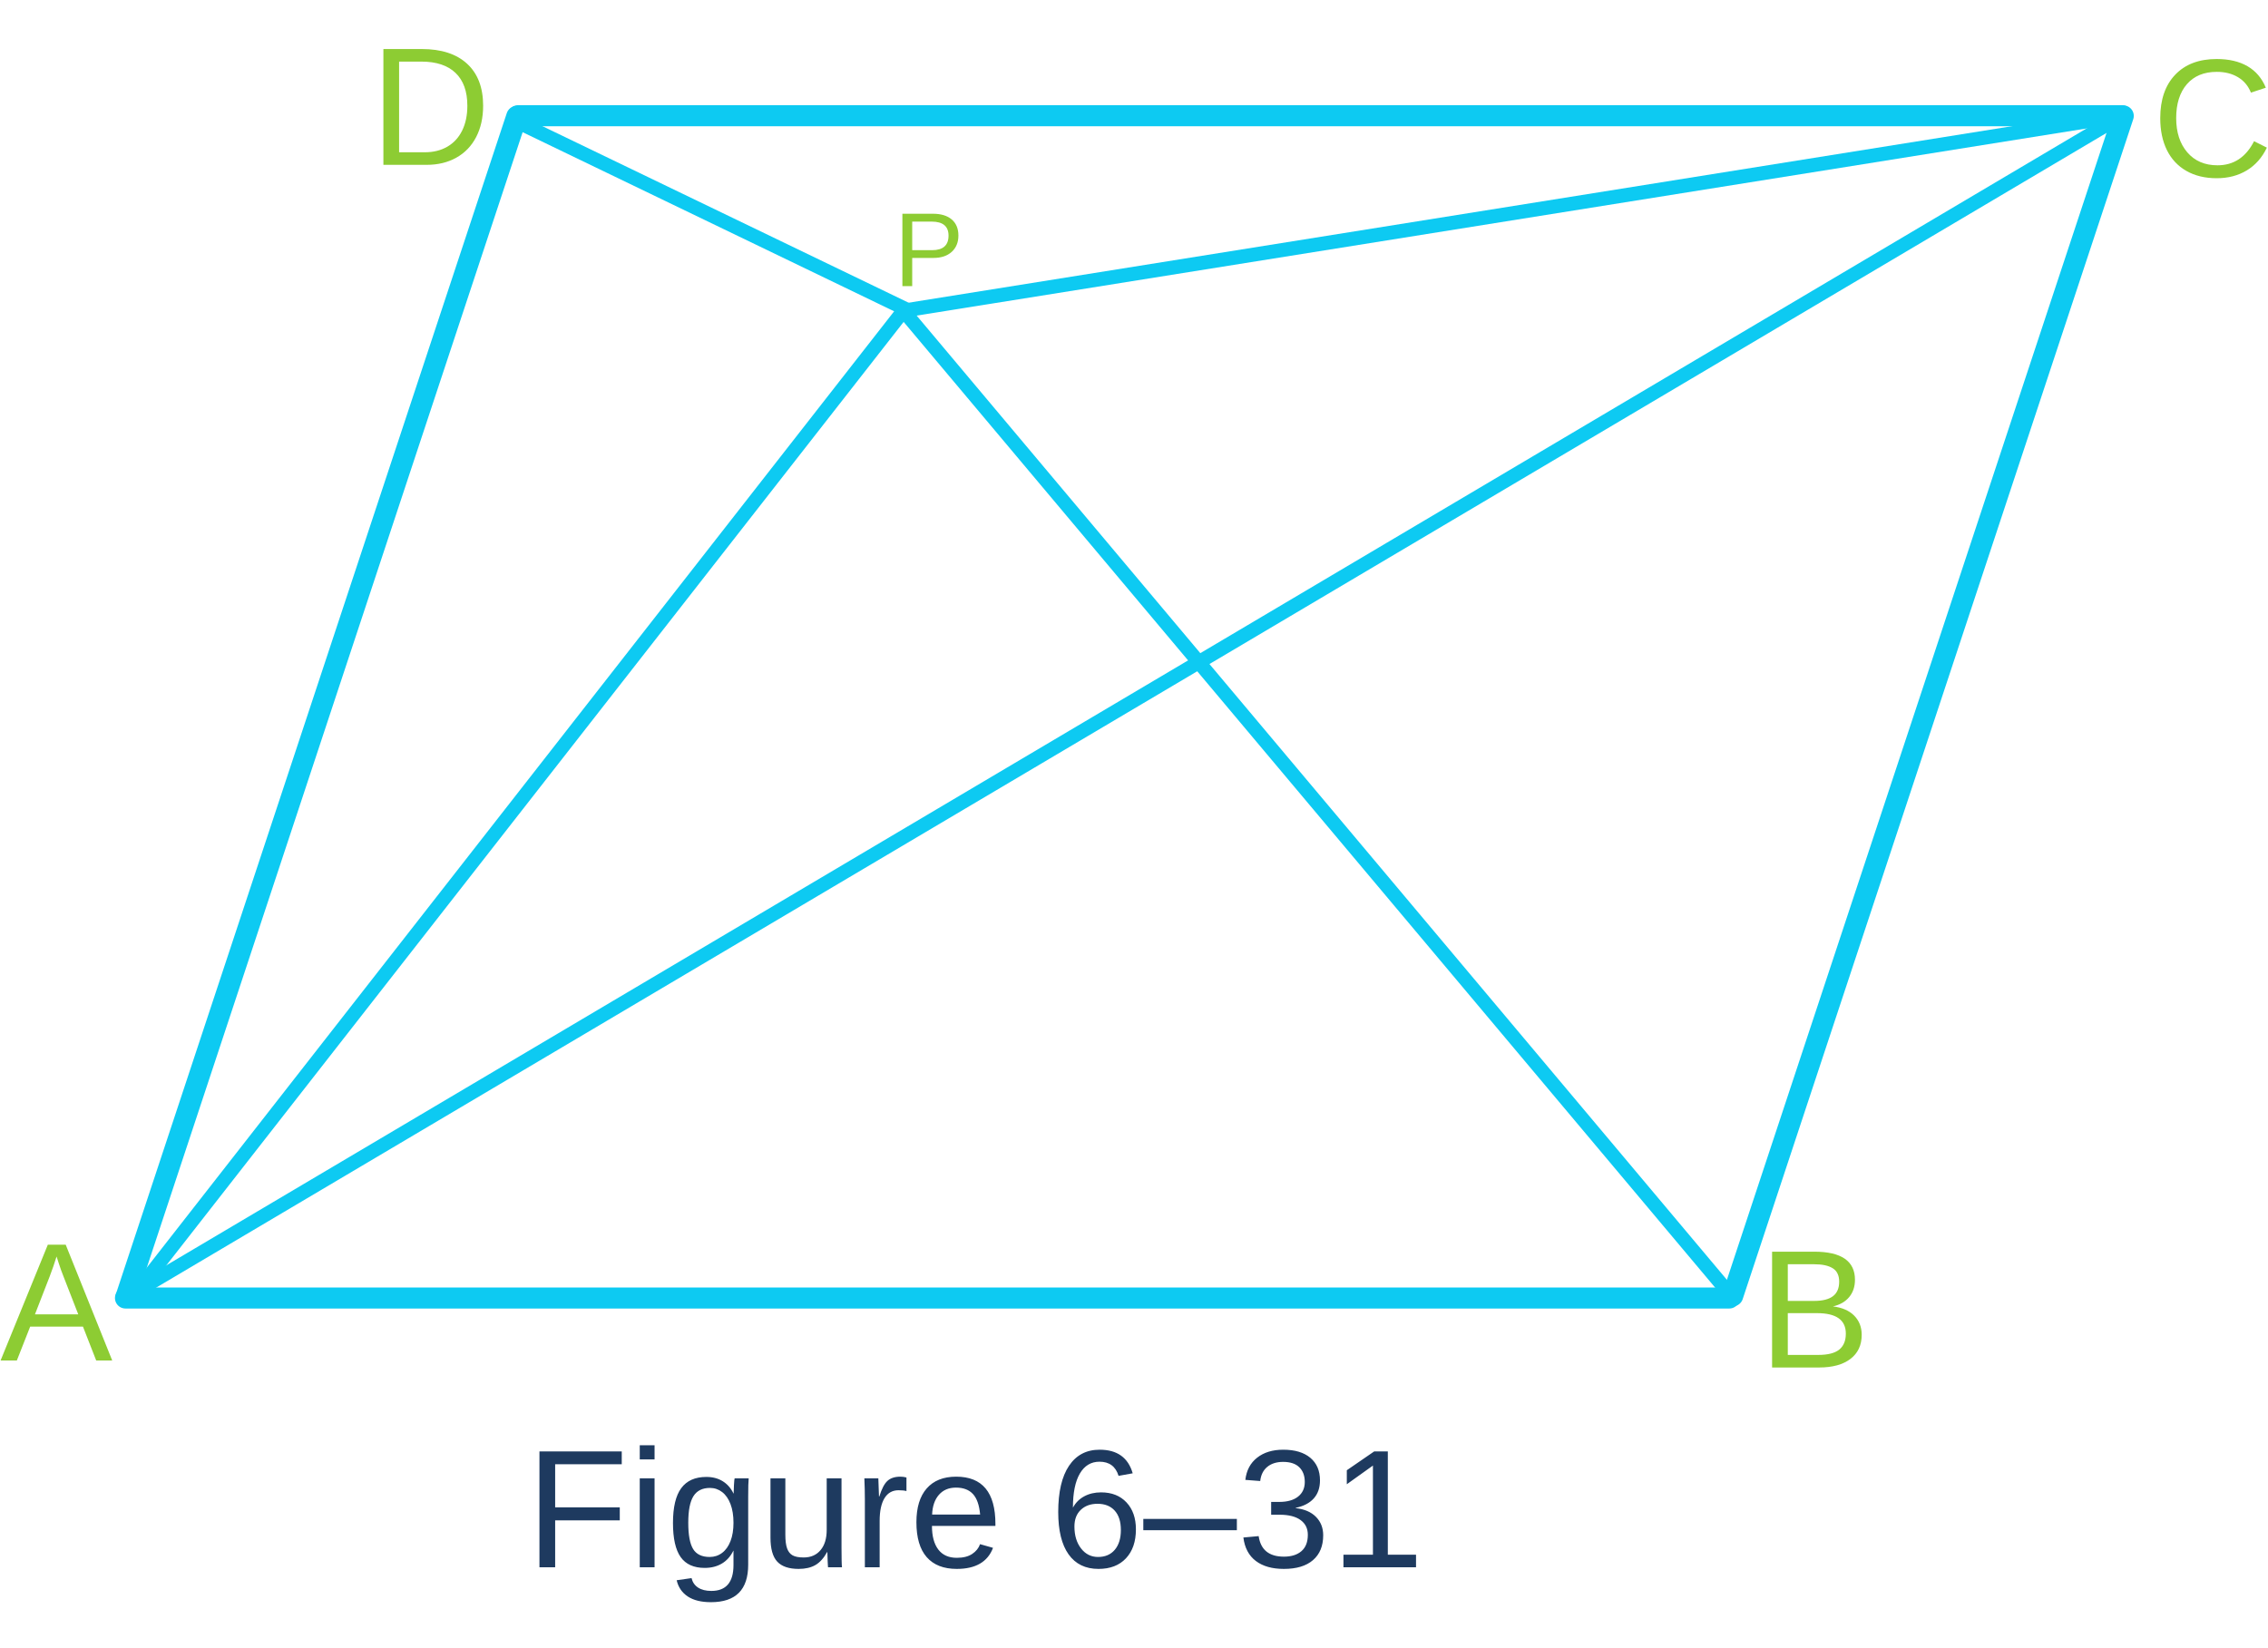
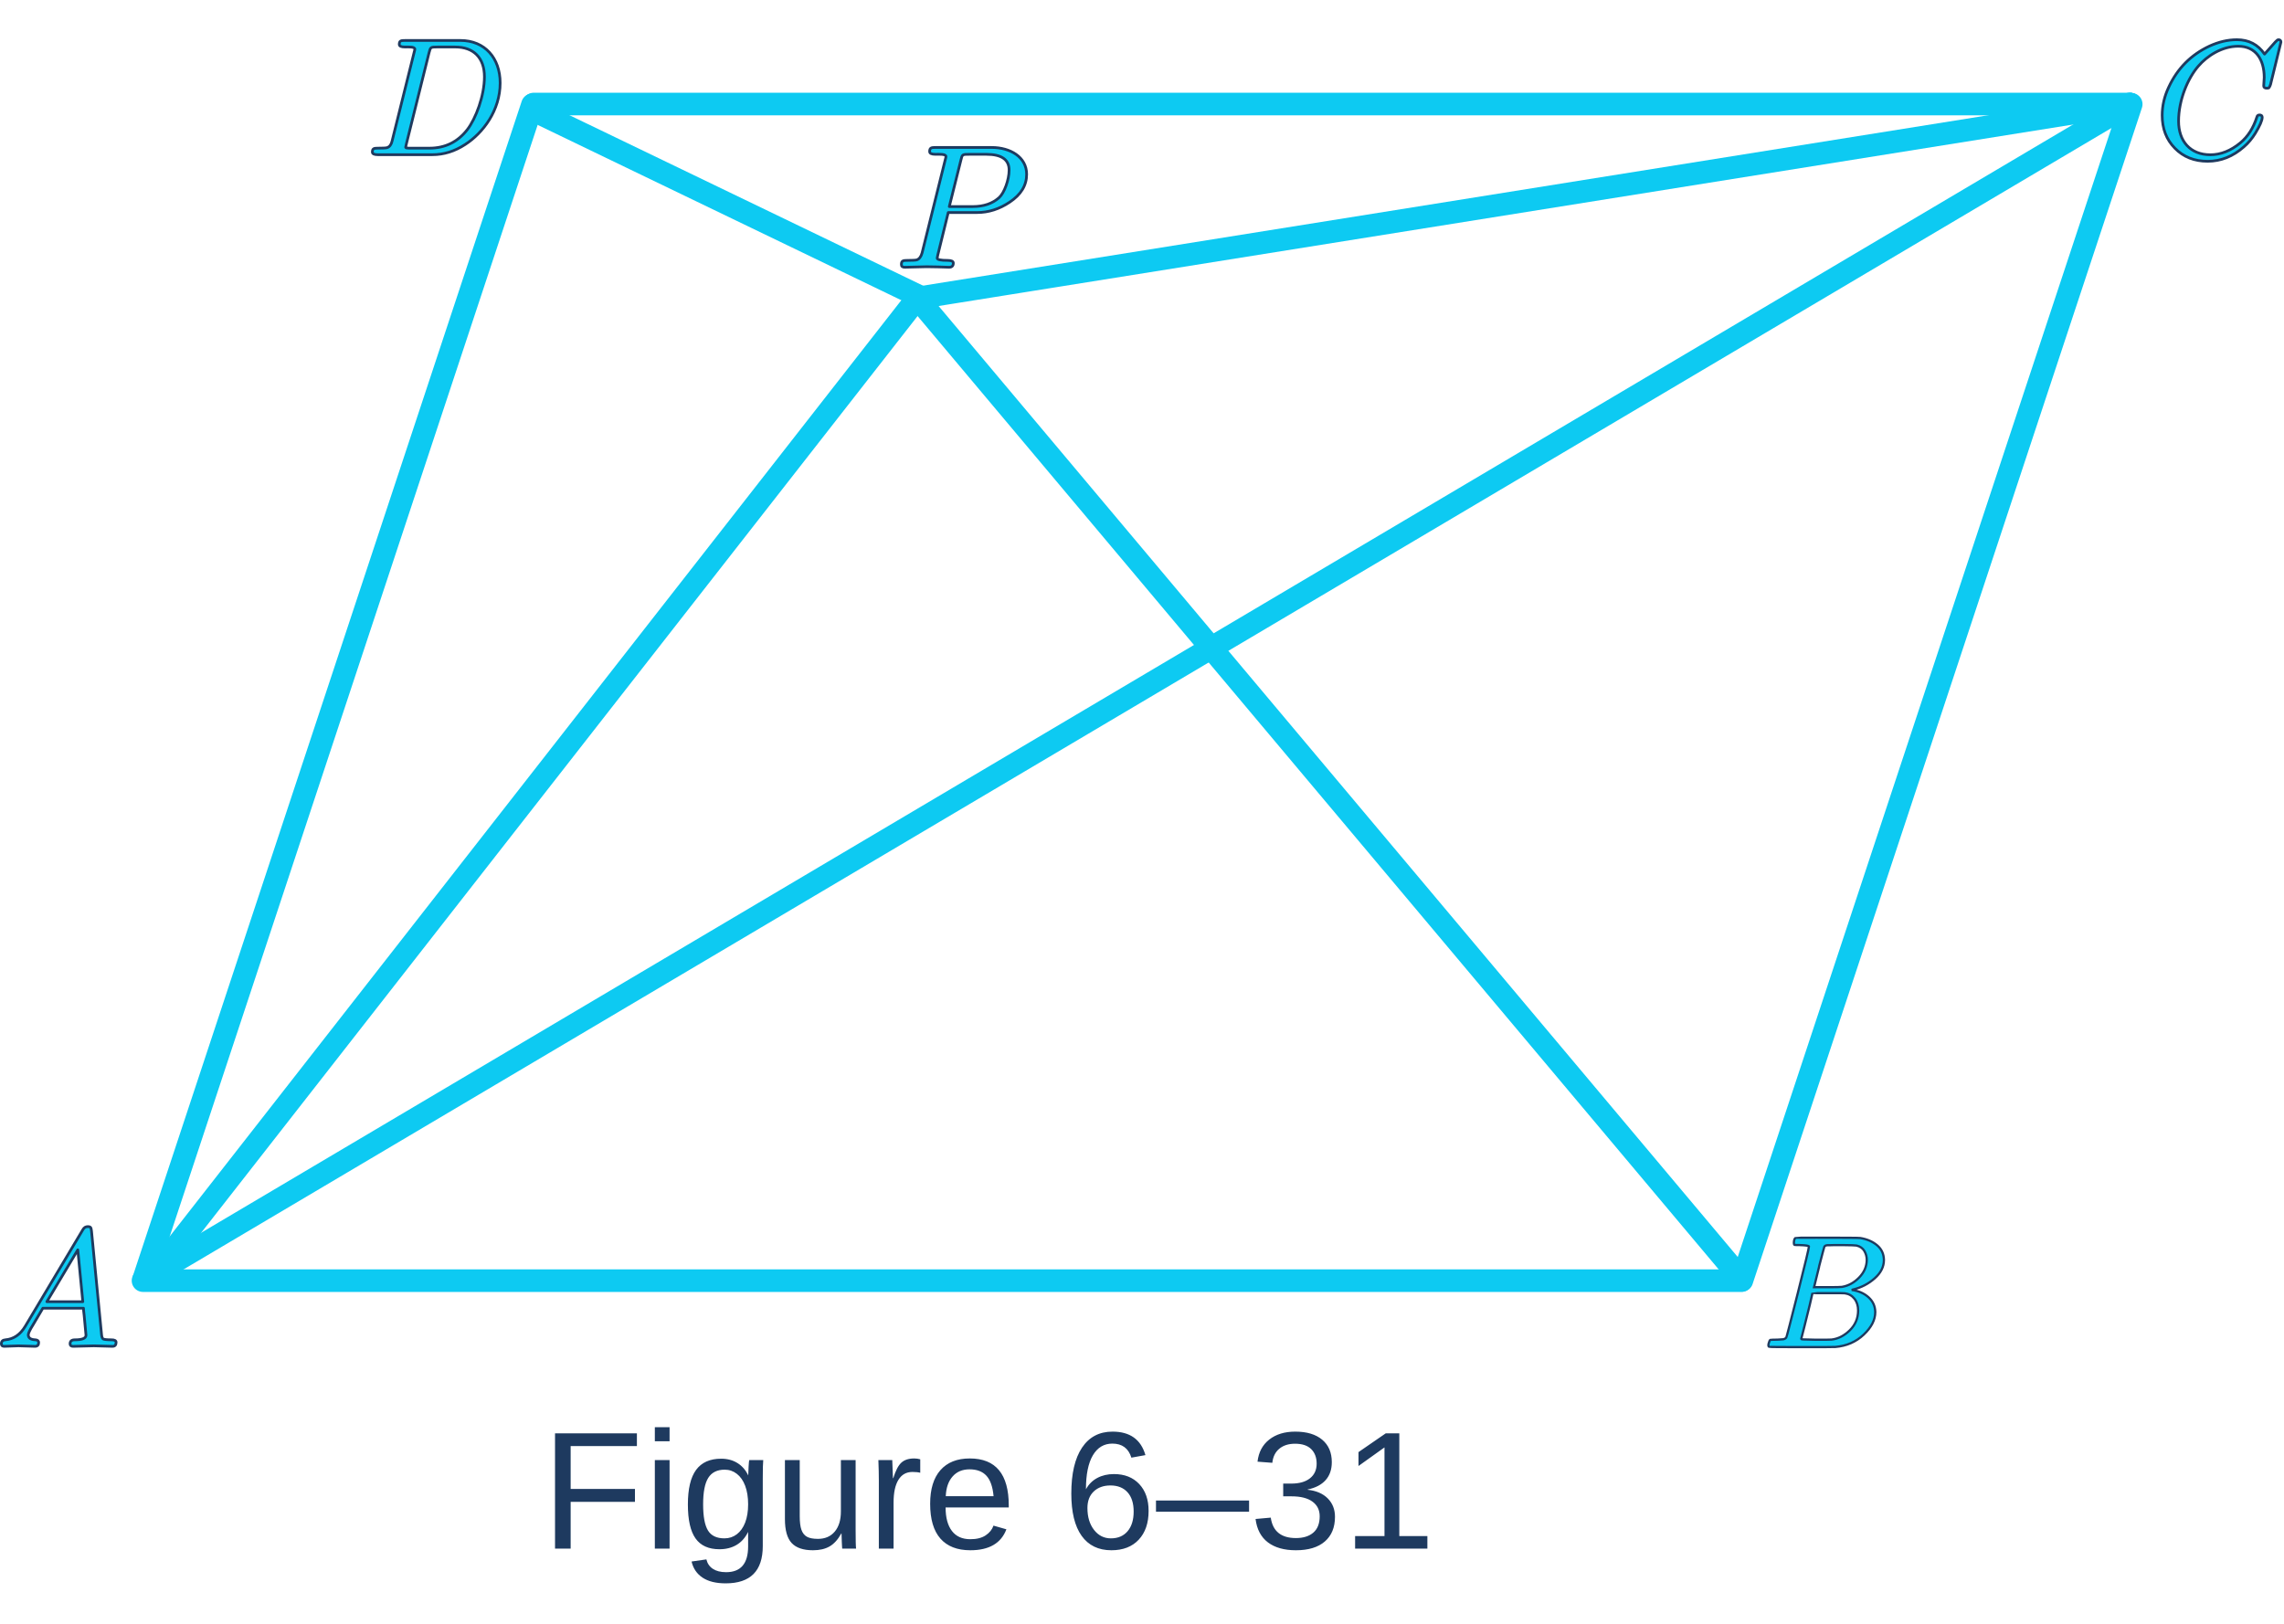
- <svg xmlns="http://www.w3.org/2000/svg" width="256" height="186" viewBox="0 0 1347 926" version="1.1" xml:space="preserve" style="fill-rule:evenodd;clip-rule:evenodd;stroke-linecap:round;stroke-linejoin:round;stroke-miterlimit:1.5;">
-   <g transform="matrix(100,0,0,100,1350.14,78.5448)">
+ <svg xmlns="http://www.w3.org/2000/svg" width="256" height="182" viewBox="0 0 843 571" version="1.1" xml:space="preserve" style="fill-rule:evenodd;clip-rule:evenodd;stroke-linejoin:round;stroke-miterlimit:2;">
+   <g>
+     <g>
+       <path id="MJX-51-NCM-I-1D434" d="M6.797,482.691c1.111,0 4.939,0.185 6.112,0.185c0.926,0 1.358,-0.494 1.358,-1.42c-0,-0.555 -0.371,-0.926 -1.173,-0.987c-1.79,-0.062 -2.655,-0.68 -2.655,-1.852c0,-0.556 0.556,-1.791 1.729,-3.643c1.667,-2.778 2.84,-4.815 3.642,-6.173l15.002,-0c-0,0.432 0.062,1.296 0.247,2.654c0.432,4.507 0.679,6.976 0.679,7.285c-0,1.173 -1.358,1.729 -4.136,1.729c-1.173,-0 -1.729,0.493 -1.729,1.481c0,0.618 0.37,0.926 1.111,0.926c1.482,0 6.174,-0.185 7.655,-0.185c1.235,0 5.618,0.185 6.853,0.185c0.926,0 1.358,-0.494 1.358,-1.481c0,-0.618 -0.555,-0.926 -1.667,-0.926c-1.728,-0 -2.778,-0.124 -3.086,-0.309c-0.309,-0.185 -0.556,-0.741 -0.618,-1.667l-3.704,-38.152c-0.185,-1.173 -0.123,-1.667 -1.42,-1.667c-0.741,0 -1.358,0.37 -1.79,1.173l-21.237,35.621c-1.852,3.087 -4.321,4.754 -7.346,5.001c-0.988,0.061 -1.482,0.555 -1.482,1.481c0,0.618 0.37,0.926 1.049,0.926c0.988,0 4.26,-0.185 5.248,-0.185m21.916,-35.436l1.852,19.138l-13.273,0l11.421,-19.138Z" style="fill:#0dcaf2;fill-rule:nonzero;stroke:#1e3a5f;stroke-width:1px;" />
    </g>
-   <text x="1277.92px" y="78.545px" style="font-family:'ArialMT', 'Arial', sans-serif;font-size:100px;fill:#8dcc33;">C</text>
-   <g transform="matrix(100,0,0,100,291.722,71.582)">
+   </g>
+   <g>
+     <g>
+       <path id="MJX-51-NCM-I-1D436" d="M804.089,30.565c-0,-7.902 3.457,-15.928 7.346,-20.373c3.149,-3.642 8.581,-7.284 14.693,-7.284c6.421,-0 9.569,4.877 9.569,11.544c0,0.556 -0.185,2.531 -0.185,3.087c-0,0.555 0.37,0.864 1.173,0.864c0.308,0 0.555,-0.062 0.741,-0.123c0.308,-0.432 0.494,-0.865 0.617,-1.297l3.828,-15.619c-0,-0.555 -0.309,-0.864 -0.926,-0.864c-0.247,-0 -0.618,0.247 -1.112,0.803l-4.012,4.506c-2.408,-3.519 -5.804,-5.309 -10.187,-5.309c-3.395,-0 -6.729,0.803 -10.124,2.346c-6.853,3.21 -11.853,8.272 -15.064,15.187c-1.605,3.395 -2.407,6.852 -2.407,10.371c-0,4.939 1.543,8.952 4.692,12.162c3.148,3.21 7.161,4.815 12.1,4.815c4.877,0 9.322,-1.79 13.334,-5.309c1.667,-1.42 3.087,-3.148 4.26,-5.062c1.667,-2.778 2.531,-4.692 2.531,-5.865c0,-0.556 -0.308,-0.864 -0.988,-0.864c-0.555,-0 -0.864,0.247 -0.987,0.802c-1.297,4.013 -3.334,7.223 -6.112,9.507c-3.519,2.902 -7.223,4.384 -11.051,4.384c-7.408,-0 -11.729,-5.001 -11.729,-12.409Z" style="fill:#0dcaf2;fill-rule:nonzero;stroke:#1e3a5f;stroke-width:1px;" />
    </g>
-   <text x="219.505px" y="71.582px" style="font-family:'ArialMT', 'Arial', sans-serif;font-size:100px;fill:#8dcc33;">D</text>
-   <g transform="matrix(100,0,0,100,66.8457,781.858)">
+   </g>
+   <g>
+     <g>
+       <path id="MJX-51-NCM-I-1D437" d="M169.969,0.781l-20.496,0c-1.42,0 -2.099,0.062 -2.099,1.42c-0,0.679 0.679,0.988 2.037,0.988c1.234,-0 3.704,-0.185 3.704,0.802c-0,0.124 -0.062,0.494 -0.247,1.112l-8.149,32.781c-0.309,1.358 -0.926,2.161 -1.852,2.469c-0.432,0.124 -1.543,0.185 -3.457,0.185c-1.358,0 -1.976,0.124 -1.976,1.42c0,0.679 0.679,0.988 1.976,0.988l20.187,0c4.198,0 8.211,-1.235 12.1,-3.766c6.606,-4.259 12.903,-12.594 12.903,-22.718c-0,-9.137 -5.618,-15.681 -14.631,-15.681m8.828,13.397c-0,6.976 -3.149,15.433 -6.359,19.57c-3.519,4.506 -8.149,6.79 -13.952,6.79l-6.853,0c-0.679,0 -1.111,0 -1.358,-0.061c-0.37,-0 -0.556,-0.124 -0.556,-0.309c0,-0.123 0.124,-0.556 0.309,-1.358l8.334,-33.522c0.556,-2.037 0.494,-2.099 3.087,-2.099l6.544,-0c6.914,-0 10.804,4.074 10.804,10.989Z" style="fill:#0dcaf2;fill-rule:nonzero;stroke:#1e3a5f;stroke-width:1px;" />
    </g>
-   <text x="0.146px" y="781.858px" style="font-family:'ArialMT', 'Arial', sans-serif;font-size:100px;fill:#8dcc33;">A</text>
-   <g transform="matrix(100,0,0,100,1110.97,786.02)">
+   </g>
+   <g>
+     <g>
+       <path d="M664.287,445.489c-1.065,-0 -1.696,-0.02 -1.893,-0.06c-0.197,-0.039 -0.295,-0.256 -0.295,-0.65c-0,-1.065 0.216,-1.715 0.65,-1.952c0.039,-0.039 2.602,-0.059 7.688,-0.059c10.212,0 15.594,0.04 16.146,0.118c2.484,0.395 4.553,1.282 6.209,2.662c1.656,1.38 2.504,3.193 2.543,5.441c0,2.523 -1.143,4.79 -3.43,6.801c-2.286,2.011 -4.908,3.371 -7.865,4.08l-0.592,0.178c2.524,0.355 4.593,1.262 6.21,2.72c1.616,1.459 2.444,3.273 2.484,5.441c-0,2.878 -1.419,5.658 -4.258,8.339c-2.839,2.681 -6.328,4.199 -10.468,4.554c-0.276,0.039 -4.436,0.059 -12.479,0.059c-7.885,0 -11.887,-0.039 -12.005,-0.118c-0.158,-0.118 -0.237,-0.276 -0.237,-0.473c0,-0.276 0.04,-0.552 0.118,-0.828c0.198,-0.749 0.395,-1.163 0.592,-1.242c0.158,-0.04 0.453,-0.059 0.887,-0.059l0.355,-0c1.064,-0 2.247,-0.06 3.548,-0.178c0.552,-0.118 0.927,-0.355 1.124,-0.71c0.118,-0.157 1.538,-5.638 4.258,-16.441c2.72,-10.803 4.081,-16.5 4.081,-17.091c-0,-0.276 -1.124,-0.454 -3.371,-0.532Zm24.72,5.5c0,-1.183 -0.295,-2.287 -0.887,-3.312c-0.591,-1.025 -1.557,-1.696 -2.898,-2.011c-0.276,-0.079 -2.089,-0.138 -5.44,-0.177l-2.484,-0c-0.868,-0 -1.558,0.019 -2.07,0.059l-0.769,-0c-0.592,0.039 -0.966,0.236 -1.124,0.591c-0.079,0.158 -0.709,2.523 -1.892,7.097c-0,0.118 -0.02,0.237 -0.059,0.355l-1.834,7.452l4.791,-0c3.193,-0 5.027,-0.04 5.5,-0.119c2.365,-0.394 4.475,-1.537 6.328,-3.43c1.853,-1.892 2.799,-4.061 2.838,-6.505Zm-3.193,18.629c-0,-1.735 -0.454,-3.174 -1.36,-4.317c-0.907,-1.144 -2.09,-1.814 -3.549,-2.011c-0.236,-0.04 -1.873,-0.059 -4.908,-0.059c-4.653,-0 -6.999,0.019 -7.038,0.059c-0,0.079 -0.335,1.518 -1.006,4.317c-0.67,2.799 -1.36,5.579 -2.069,8.339l-1.065,4.14c-0,0.157 0.237,0.236 0.71,0.236c0.473,0 2.07,0.04 4.79,0.119c3.509,-0 5.402,-0.02 5.678,-0.06c2.444,-0.276 4.691,-1.419 6.742,-3.43c2.05,-2.01 3.075,-4.455 3.075,-7.333Z" style="fill:#0dcaf2;fill-rule:nonzero;stroke:#1e3a5f;stroke-width:0.83px;stroke-linejoin:miter;stroke-miterlimit:4;" />
    </g>
-   <text x="1044.27px" y="786.02px" style="font-family:'ArialMT', 'Arial', sans-serif;font-size:100px;fill:#8dcc33;">B</text>
-   <g transform="matrix(62.5,0,0,62.5,572.507,143.629)">
-     </g>
-   <text x="530.82px" y="143.629px" style="font-family:'ArialMT', 'Arial', sans-serif;font-size:62.5px;fill:#8dcc33;">P</text>
-   <path d="M74.95,743.791l231.965,-700.958" style="fill:none;stroke:#0dcaf2;stroke-width:12.5px;" />
-   <path d="M1029.07,743.459l231.965,-700.958" style="fill:none;stroke:#0dcaf2;stroke-width:12.5px;" />
-   <path d="M1027.04,744.741l-952.518,0" style="fill:none;stroke:#0dcaf2;stroke-width:12.5px;" />
-   <path d="M1260.19,42.403l-952.518,-0" style="fill:none;stroke:#0dcaf2;stroke-width:12.5px;" />
-   <path d="M1260.19,42.403l-720.954,115.365" style="fill:none;stroke:#0dcaf2;stroke-width:8.33px;" />
-   <path d="M1260.19,42.403l-1180.78,699.237" style="fill:none;stroke:#0dcaf2;stroke-width:8.33px;" />
-   <path d="M311.974,48.327l225.891,108.92" style="fill:none;stroke:#0dcaf2;stroke-width:8.33px;" />
-   <path d="M83.33,738.373l453.656,-580.624" style="fill:none;stroke:#0dcaf2;stroke-width:8.33px;" />
-   <path d="M1024.26,738.765l-485.709,-578.132" style="fill:none;stroke:#0dcaf2;stroke-width:8.33px;" />
-   <g transform="matrix(100,0,0,100,845.881,904.691)">
-     </g>
-   <text x="312.189px" y="904.691px" style="font-family:'ArialMT', 'Arial', sans-serif;font-size:100px;fill:#1e3a5f;">Figure 6–31</text>
-   <path d="M347.516,-1684.36l1039.55,-0" style="fill:none;stroke:#33cc7b;stroke-width:12.5px;" />
-   <path d="M-1025.95,-1009.37l1209.21,0" style="fill:none;stroke:#0dcaf2;stroke-width:12.5px;" />
-   <path d="M587.737,-1009.37l1209.22,0" style="fill:none;stroke:#8dcc33;stroke-width:12.5px;" />
+   </g>
+   <path d="M53.05,458.033l143.464,-433.524" style="fill:none;stroke:#0dcaf2;stroke-width:8.33px;stroke-linecap:round;stroke-miterlimit:1.5;" />
+   <path d="M642.918,458.524l143.694,-434.22" style="fill:none;stroke:#0dcaf2;stroke-width:8.34px;stroke-linecap:round;stroke-miterlimit:1.5;" />
+   <path d="M642.695,458.621l-589.91,-0" style="fill:none;stroke:#0dcaf2;stroke-width:8.34px;stroke-linecap:round;stroke-miterlimit:1.5;" />
+   <path d="M786.09,24.243l-589.108,0" style="fill:none;stroke:#0dcaf2;stroke-width:8.33px;stroke-linecap:round;stroke-miterlimit:1.5;" />
+   <path d="M786.09,24.243l-445.891,71.35" style="fill:none;stroke:#0dcaf2;stroke-width:8.33px;stroke-linecap:round;stroke-miterlimit:1.5;" />
+   <path d="M786.09,24.243l-729.824,432.189" style="fill:none;stroke:#0dcaf2;stroke-width:8.33px;stroke-linecap:round;stroke-miterlimit:1.5;" />
+   <path d="M199.643,27.907l139.708,67.364" style="fill:none;stroke:#0dcaf2;stroke-width:8.33px;stroke-linecap:round;stroke-miterlimit:1.5;" />
+   <path d="M58.497,454.344l280.31,-358.762" style="fill:none;stroke:#0dcaf2;stroke-width:8.33px;stroke-linecap:round;stroke-miterlimit:1.5;" />
+   <path d="M640.173,454.925l-300.398,-357.56" style="fill:none;stroke:#0dcaf2;stroke-width:8.33px;stroke-linecap:round;stroke-miterlimit:1.5;" />
+   <text x="199.776px" y="557.546px" style="font-family:'ArialMT', 'Arial', sans-serif;font-size:61.847px;fill:#1e3a5f;">Figure 6–31</text>
+   <g>
+     <path id="MJX-150-NCM-I-1D443" d="M366.039,40.279l-20.719,0c-1.489,0 -2.201,0.065 -2.201,1.49c-0,0.712 0.712,1.036 2.136,1.036c1.295,-0 3.885,-0.195 3.885,0.841c0,0.13 -0.065,0.518 -0.259,1.166l-8.547,34.381c-0.388,1.424 -1.036,2.266 -1.942,2.59c-0.453,0.129 -1.619,0.194 -3.626,0.194c-1.424,0 -2.072,0.13 -2.072,1.489c0,0.712 0.389,1.036 1.23,1.036l8.094,-0.194l4.144,0.065c0.712,-0 3.302,0.129 4.144,0.129c1.036,0 1.553,-0.518 1.553,-1.554c0,-0.647 -0.712,-0.971 -2.071,-0.971c-2.59,0 -3.885,-0.259 -3.885,-0.842c-0,0 0.064,-0.194 0.194,-1.036l3.885,-15.798l10.683,-0c4.209,-0 8.223,-1.295 11.979,-3.82c4.208,-2.784 6.28,-6.216 6.28,-10.295c0,-6.41 -6.086,-9.907 -12.885,-9.907m-2.007,2.526c5.633,-0 8.417,1.942 8.417,5.827c0,3.626 -1.813,8.482 -3.69,10.165c-2.461,2.202 -5.698,3.302 -9.712,3.302l-8.677,0l4.274,-17.093c0.518,-2.201 0.518,-2.201 3.237,-2.201l6.151,-0Z" style="fill:#0dcaf2;fill-rule:nonzero;stroke:#1e3a5f;stroke-width:1px;" />
+   </g>
</svg>
